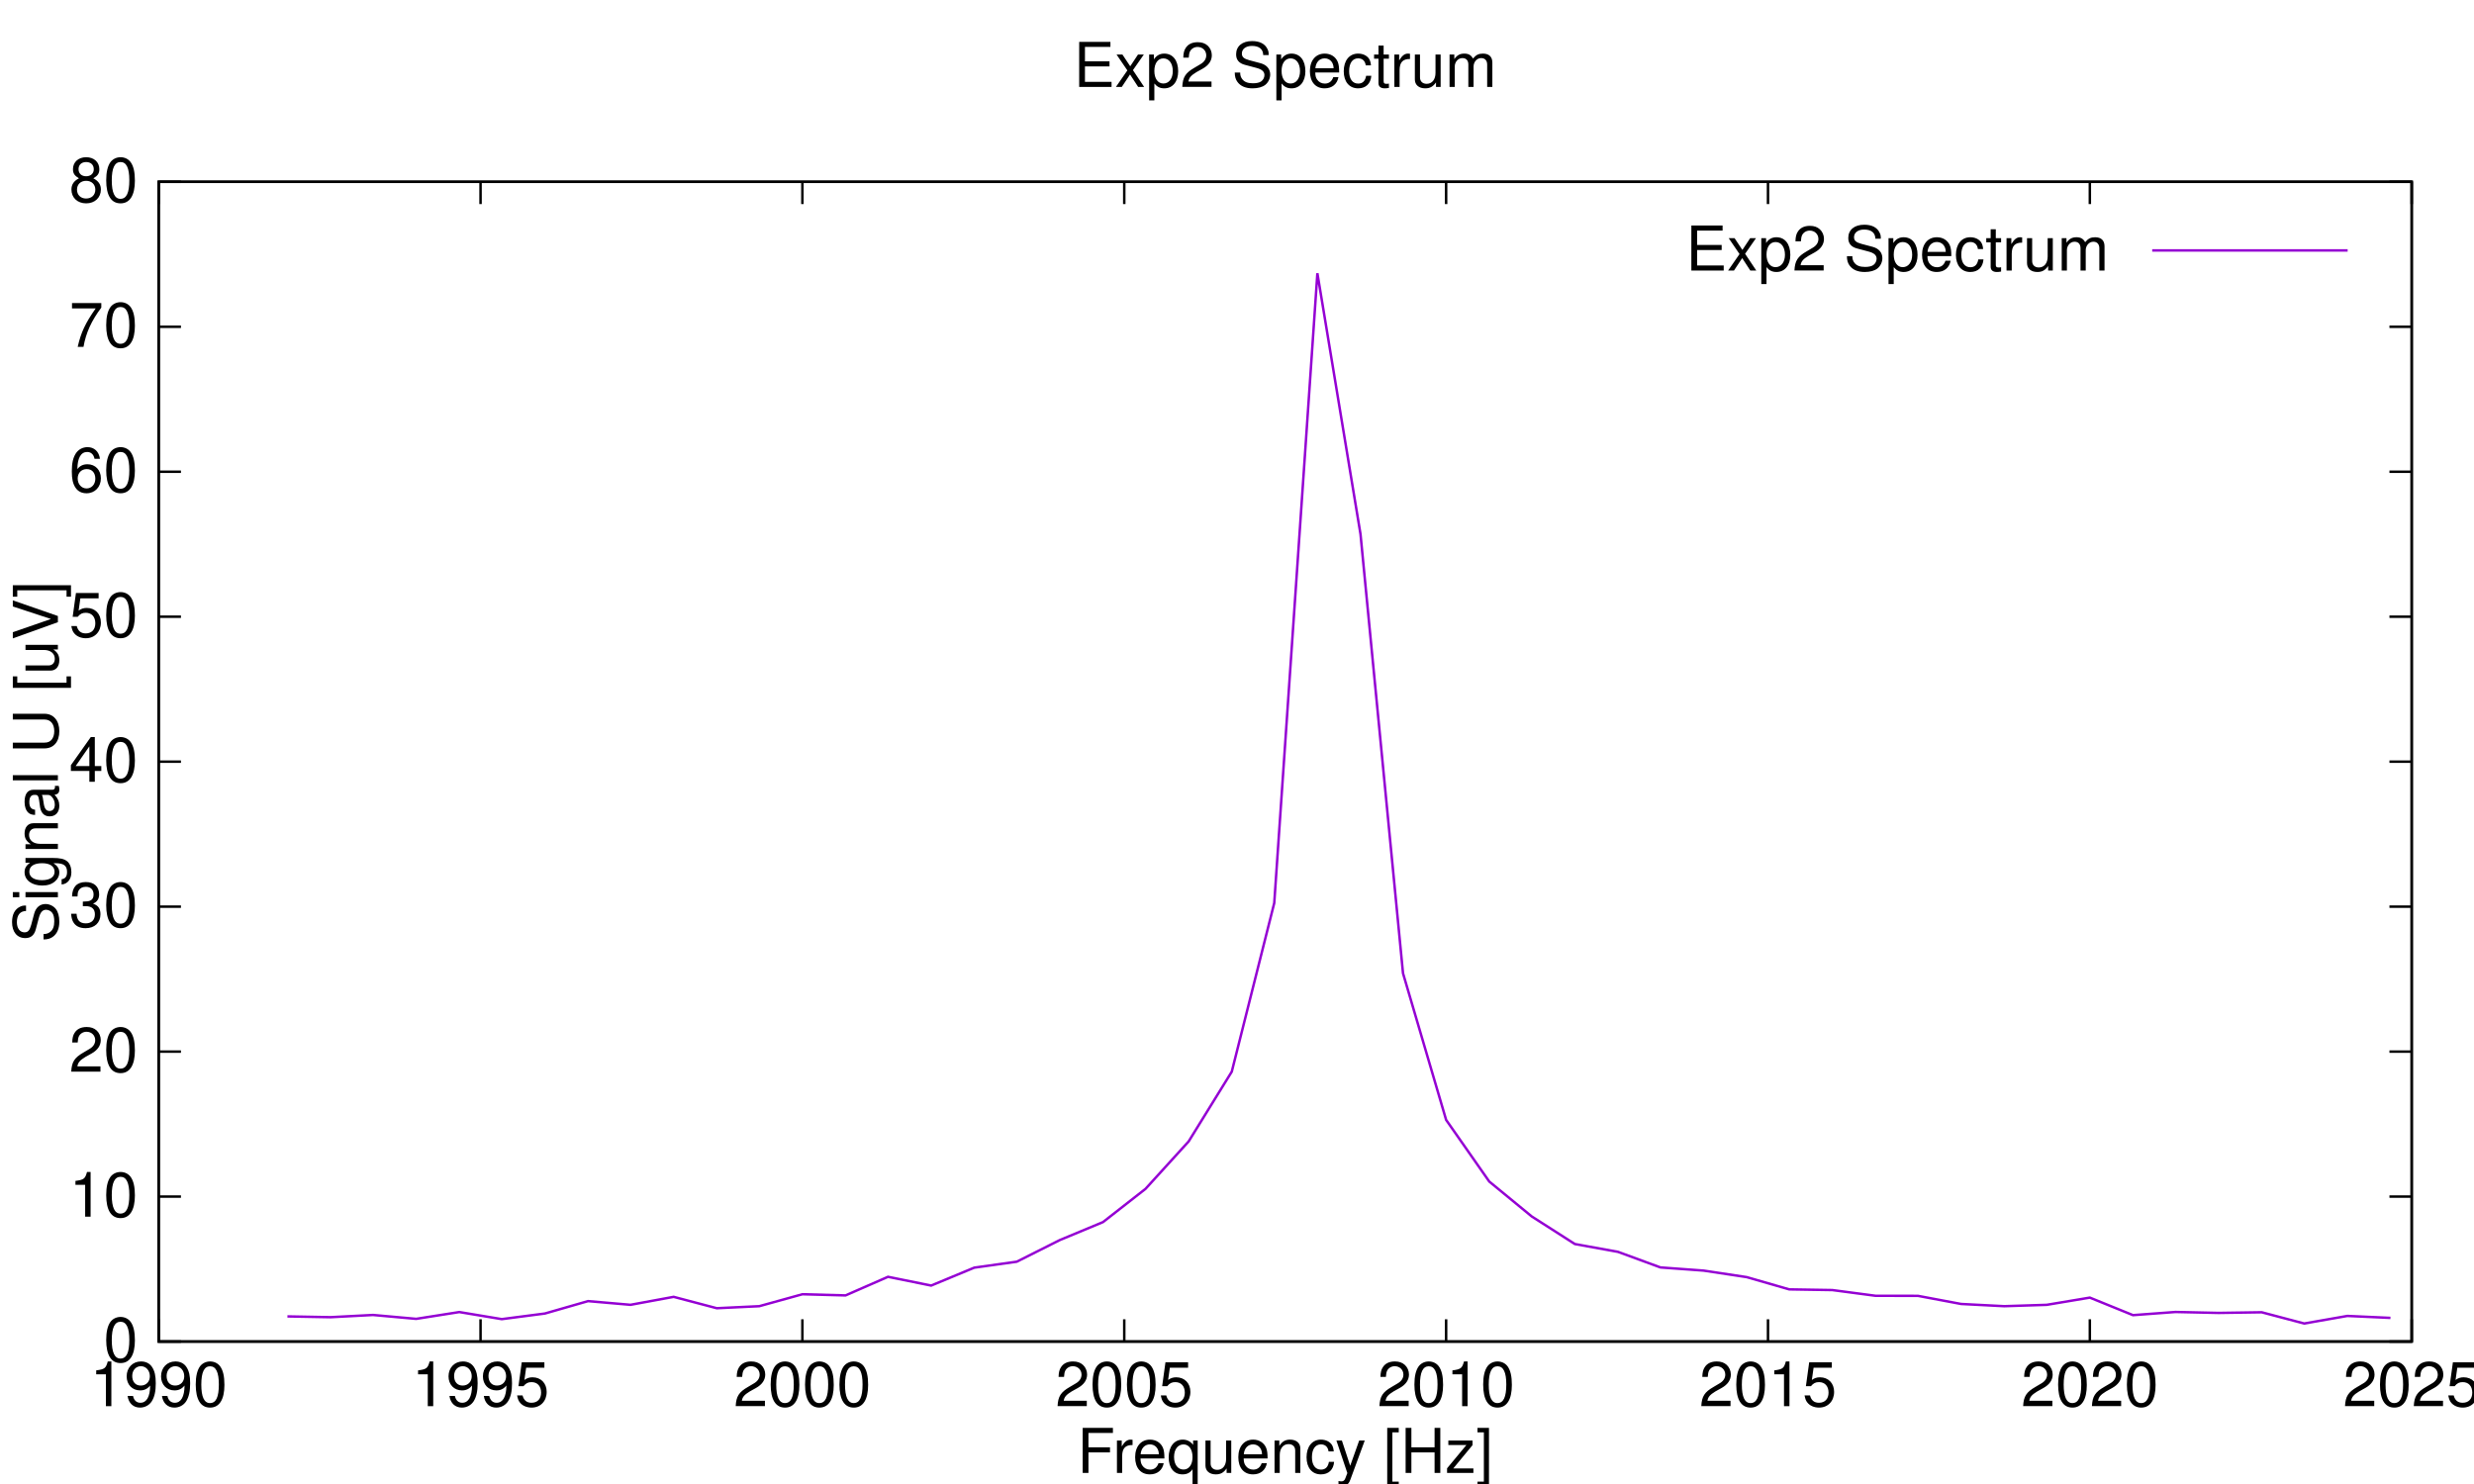
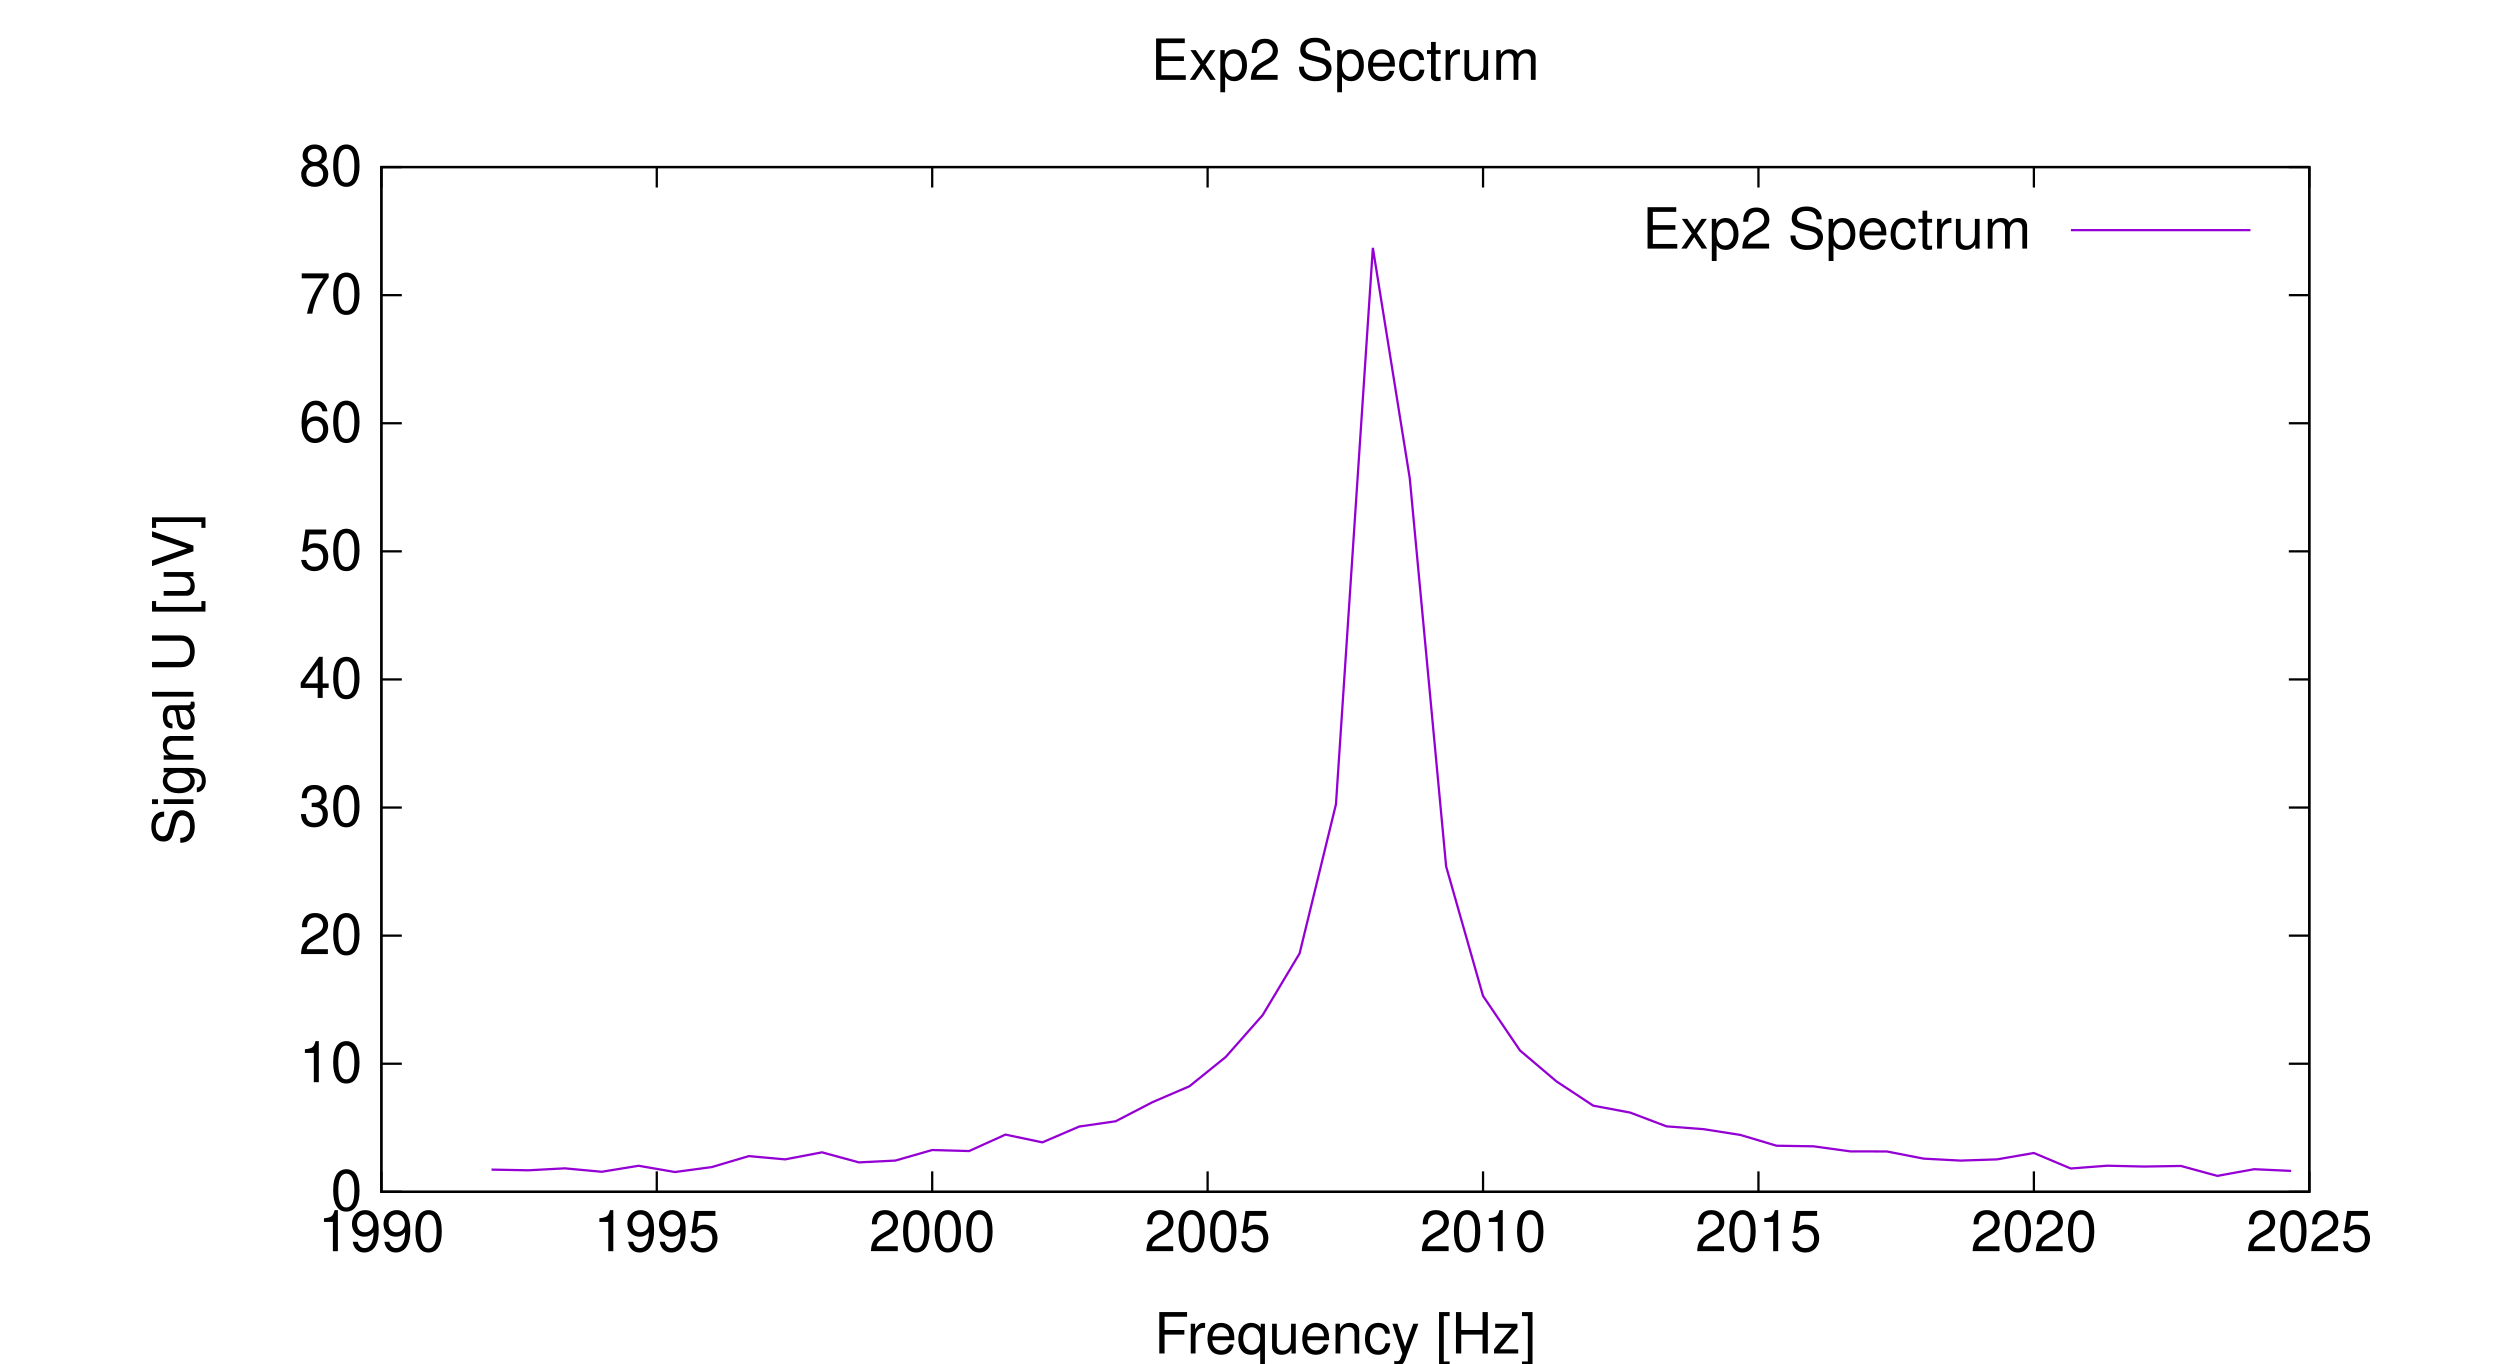
- <svg xmlns="http://www.w3.org/2000/svg" xmlns:xlink="http://www.w3.org/1999/xlink" width="1000" height="600" viewBox="0 0 1000 600">
+ <svg xmlns="http://www.w3.org/2000/svg" xmlns:xlink="http://www.w3.org/1999/xlink" width="1100" height="600" viewBox="0 0 1100 600">
  <g id="gnuplot_canvas">
-     <rect x="0" y="0" width="1000" height="600" fill="none" />
+     <rect x="0" y="0" width="1100" height="600" fill="none" />
    <defs>
      <circle id="gpDot" r="0.5" stroke-width="0.5" stroke="currentColor" />
      <path id="gpPt0" stroke-width="0.222" stroke="currentColor" d="M-1,0 h2 M0,-1 v2" />
      <path id="gpPt1" stroke-width="0.222" stroke="currentColor" d="M-1,-1 L1,1 M1,-1 L-1,1" />
      <path id="gpPt2" stroke-width="0.222" stroke="currentColor" d="M-1,0 L1,0 M0,-1 L0,1 M-1,-1 L1,1 M-1,1 L1,-1" />
      <rect id="gpPt3" stroke-width="0.222" stroke="currentColor" x="-1" y="-1" width="2" height="2" />
      <rect id="gpPt4" stroke-width="0.222" stroke="currentColor" fill="currentColor" x="-1" y="-1" width="2" height="2" />
      <circle id="gpPt5" stroke-width="0.222" stroke="currentColor" cx="0" cy="0" r="1" />
      <use xlink:href="#gpPt5" id="gpPt6" fill="currentColor" stroke="none" />
      <path id="gpPt7" stroke-width="0.222" stroke="currentColor" d="M0,-1.33 L-1.33,0.67 L1.33,0.67 z" />
      <use xlink:href="#gpPt7" id="gpPt8" fill="currentColor" stroke="none" />
      <use xlink:href="#gpPt7" id="gpPt9" stroke="currentColor" transform="rotate(180)" />
      <use xlink:href="#gpPt9" id="gpPt10" fill="currentColor" stroke="none" />
      <use xlink:href="#gpPt3" id="gpPt11" stroke="currentColor" transform="rotate(45)" />
      <use xlink:href="#gpPt11" id="gpPt12" fill="currentColor" stroke="none" />
      <path id="gpPt13" stroke-width="0.222" stroke="currentColor" d="M0,1.330 L1.265,0.411 L0.782,-1.067 L-0.782,-1.076 L-1.265,0.411 z" />
      <use xlink:href="#gpPt13" id="gpPt14" fill="currentColor" stroke="none" />
      <filter id="textbox" filterUnits="objectBoundingBox" x="0" y="0" height="1" width="1">
        <feFlood flood-color="white" flood-opacity="1" result="bgnd" />
        <feComposite in="SourceGraphic" in2="bgnd" operator="atop" />
      </filter>
      <filter id="greybox" filterUnits="objectBoundingBox" x="0" y="0" height="1" width="1">
        <feFlood flood-color="lightgrey" flood-opacity="1" result="grey" />
        <feComposite in="SourceGraphic" in2="grey" operator="atop" />
      </filter>
    </defs>
    <g fill="none" color="white" stroke="currentColor" stroke-width="1.00" stroke-linecap="butt" stroke-linejoin="miter">
</g>
    <g fill="none" color="black" stroke="currentColor" stroke-width="1.00" stroke-linecap="butt" stroke-linejoin="miter">
-       <path stroke="black" d="M64.14,542.40 L73.14,542.40 M974.82,542.40 L965.82,542.40  " />
-       <g transform="translate(55.75,550.53)" stroke="none" fill="black" font-family="Helvetica" font-size="25.00" text-anchor="end">
+       <path stroke="black" d="M167.80,524.40 L176.80,524.40 M1016.09,524.40 L1007.09,524.40  " />
+       <g transform="translate(159.41,532.53)" stroke="none" fill="black" font-family="Helvetica" font-size="25.00" text-anchor="end">
        <text>
          <tspan font-family="Helvetica"> 0</tspan>
        </text>
      </g>
    </g>
    <g fill="none" color="black" stroke="currentColor" stroke-width="1.00" stroke-linecap="butt" stroke-linejoin="miter">
-       <path stroke="black" d="M64.14,483.79 L73.14,483.79 M974.82,483.79 L965.82,483.79  " />
-       <g transform="translate(55.75,491.92)" stroke="none" fill="black" font-family="Helvetica" font-size="25.00" text-anchor="end">
+       <path stroke="black" d="M167.80,468.04 L176.80,468.04 M1016.09,468.04 L1007.09,468.04  " />
+       <g transform="translate(159.41,476.17)" stroke="none" fill="black" font-family="Helvetica" font-size="25.00" text-anchor="end">
        <text>
          <tspan font-family="Helvetica"> 10</tspan>
        </text>
      </g>
    </g>
    <g fill="none" color="black" stroke="currentColor" stroke-width="1.00" stroke-linecap="butt" stroke-linejoin="miter">
-       <path stroke="black" d="M64.14,425.18 L73.14,425.18 M974.82,425.18 L965.82,425.18  " />
-       <g transform="translate(55.75,433.31)" stroke="none" fill="black" font-family="Helvetica" font-size="25.00" text-anchor="end">
+       <path stroke="black" d="M167.80,411.68 L176.80,411.68 M1016.09,411.68 L1007.09,411.68  " />
+       <g transform="translate(159.41,419.81)" stroke="none" fill="black" font-family="Helvetica" font-size="25.00" text-anchor="end">
        <text>
          <tspan font-family="Helvetica"> 20</tspan>
        </text>
      </g>
    </g>
    <g fill="none" color="black" stroke="currentColor" stroke-width="1.00" stroke-linecap="butt" stroke-linejoin="miter">
-       <path stroke="black" d="M64.14,366.57 L73.14,366.57 M974.82,366.57 L965.82,366.57  " />
-       <g transform="translate(55.75,374.70)" stroke="none" fill="black" font-family="Helvetica" font-size="25.00" text-anchor="end">
+       <path stroke="black" d="M167.80,355.32 L176.80,355.32 M1016.09,355.32 L1007.09,355.32  " />
+       <g transform="translate(159.41,363.45)" stroke="none" fill="black" font-family="Helvetica" font-size="25.00" text-anchor="end">
        <text>
          <tspan font-family="Helvetica"> 30</tspan>
        </text>
      </g>
    </g>
    <g fill="none" color="black" stroke="currentColor" stroke-width="1.00" stroke-linecap="butt" stroke-linejoin="miter">
-       <path stroke="black" d="M64.14,307.95 L73.14,307.95 M974.82,307.95 L965.82,307.95  " />
-       <g transform="translate(55.75,316.08)" stroke="none" fill="black" font-family="Helvetica" font-size="25.00" text-anchor="end">
+       <path stroke="black" d="M167.80,298.95 L176.80,298.95 M1016.09,298.95 L1007.09,298.95  " />
+       <g transform="translate(159.41,307.08)" stroke="none" fill="black" font-family="Helvetica" font-size="25.00" text-anchor="end">
        <text>
          <tspan font-family="Helvetica"> 40</tspan>
        </text>
      </g>
    </g>
    <g fill="none" color="black" stroke="currentColor" stroke-width="1.00" stroke-linecap="butt" stroke-linejoin="miter">
-       <path stroke="black" d="M64.14,249.34 L73.14,249.34 M974.82,249.34 L965.82,249.34  " />
-       <g transform="translate(55.75,257.47)" stroke="none" fill="black" font-family="Helvetica" font-size="25.00" text-anchor="end">
+       <path stroke="black" d="M167.80,242.59 L176.80,242.59 M1016.09,242.59 L1007.09,242.59  " />
+       <g transform="translate(159.41,250.72)" stroke="none" fill="black" font-family="Helvetica" font-size="25.00" text-anchor="end">
        <text>
          <tspan font-family="Helvetica"> 50</tspan>
        </text>
      </g>
    </g>
    <g fill="none" color="black" stroke="currentColor" stroke-width="1.00" stroke-linecap="butt" stroke-linejoin="miter">
-       <path stroke="black" d="M64.14,190.73 L73.14,190.73 M974.82,190.73 L965.82,190.73  " />
-       <g transform="translate(55.75,198.86)" stroke="none" fill="black" font-family="Helvetica" font-size="25.00" text-anchor="end">
+       <path stroke="black" d="M167.80,186.23 L176.80,186.23 M1016.09,186.23 L1007.09,186.23  " />
+       <g transform="translate(159.41,194.36)" stroke="none" fill="black" font-family="Helvetica" font-size="25.00" text-anchor="end">
        <text>
          <tspan font-family="Helvetica"> 60</tspan>
        </text>
      </g>
    </g>
    <g fill="none" color="black" stroke="currentColor" stroke-width="1.00" stroke-linecap="butt" stroke-linejoin="miter">
-       <path stroke="black" d="M64.14,132.12 L73.14,132.12 M974.82,132.12 L965.82,132.12  " />
-       <g transform="translate(55.75,140.25)" stroke="none" fill="black" font-family="Helvetica" font-size="25.00" text-anchor="end">
+       <path stroke="black" d="M167.80,129.87 L176.80,129.87 M1016.09,129.87 L1007.09,129.87  " />
+       <g transform="translate(159.41,138.00)" stroke="none" fill="black" font-family="Helvetica" font-size="25.00" text-anchor="end">
        <text>
          <tspan font-family="Helvetica"> 70</tspan>
        </text>
      </g>
    </g>
    <g fill="none" color="black" stroke="currentColor" stroke-width="1.00" stroke-linecap="butt" stroke-linejoin="miter">
-       <path stroke="black" d="M64.14,73.51 L73.14,73.51 M974.82,73.51 L965.82,73.51  " />
-       <g transform="translate(55.75,81.64)" stroke="none" fill="black" font-family="Helvetica" font-size="25.00" text-anchor="end">
+       <path stroke="black" d="M167.80,73.51 L176.80,73.51 M1016.09,73.51 L1007.09,73.51  " />
+       <g transform="translate(159.41,81.64)" stroke="none" fill="black" font-family="Helvetica" font-size="25.00" text-anchor="end">
        <text>
          <tspan font-family="Helvetica"> 80</tspan>
        </text>
      </g>
    </g>
    <g fill="none" color="black" stroke="currentColor" stroke-width="1.00" stroke-linecap="butt" stroke-linejoin="miter">
-       <path stroke="black" d="M64.14,542.40 L64.14,533.40 M64.14,73.51 L64.14,82.51  " />
-       <g transform="translate(64.14,568.53)" stroke="none" fill="black" font-family="Helvetica" font-size="25.00" text-anchor="middle">
+       <path stroke="black" d="M167.80,524.40 L167.80,515.40 M167.80,73.51 L167.80,82.51  " />
+       <g transform="translate(167.80,550.53)" stroke="none" fill="black" font-family="Helvetica" font-size="25.00" text-anchor="middle">
        <text>
          <tspan font-family="Helvetica"> 1990</tspan>
        </text>
      </g>
    </g>
    <g fill="none" color="black" stroke="currentColor" stroke-width="1.00" stroke-linecap="butt" stroke-linejoin="miter">
-       <path stroke="black" d="M194.24,542.40 L194.24,533.40 M194.24,73.51 L194.24,82.51  " />
-       <g transform="translate(194.24,568.53)" stroke="none" fill="black" font-family="Helvetica" font-size="25.00" text-anchor="middle">
+       <path stroke="black" d="M288.98,524.40 L288.98,515.40 M288.98,73.51 L288.98,82.51  " />
+       <g transform="translate(288.98,550.53)" stroke="none" fill="black" font-family="Helvetica" font-size="25.00" text-anchor="middle">
        <text>
          <tspan font-family="Helvetica"> 1995</tspan>
        </text>
      </g>
    </g>
    <g fill="none" color="black" stroke="currentColor" stroke-width="1.00" stroke-linecap="butt" stroke-linejoin="miter">
-       <path stroke="black" d="M324.33,542.40 L324.33,533.40 M324.33,73.51 L324.33,82.51  " />
-       <g transform="translate(324.33,568.53)" stroke="none" fill="black" font-family="Helvetica" font-size="25.00" text-anchor="middle">
+       <path stroke="black" d="M410.17,524.40 L410.17,515.40 M410.17,73.51 L410.17,82.51  " />
+       <g transform="translate(410.17,550.53)" stroke="none" fill="black" font-family="Helvetica" font-size="25.00" text-anchor="middle">
        <text>
          <tspan font-family="Helvetica"> 2000</tspan>
        </text>
      </g>
    </g>
    <g fill="none" color="black" stroke="currentColor" stroke-width="1.00" stroke-linecap="butt" stroke-linejoin="miter">
-       <path stroke="black" d="M454.43,542.40 L454.43,533.40 M454.43,73.51 L454.43,82.51  " />
-       <g transform="translate(454.43,568.53)" stroke="none" fill="black" font-family="Helvetica" font-size="25.00" text-anchor="middle">
+       <path stroke="black" d="M531.35,524.40 L531.35,515.40 M531.35,73.51 L531.35,82.51  " />
+       <g transform="translate(531.35,550.53)" stroke="none" fill="black" font-family="Helvetica" font-size="25.00" text-anchor="middle">
        <text>
          <tspan font-family="Helvetica"> 2005</tspan>
        </text>
      </g>
    </g>
    <g fill="none" color="black" stroke="currentColor" stroke-width="1.00" stroke-linecap="butt" stroke-linejoin="miter">
-       <path stroke="black" d="M584.53,542.40 L584.53,533.40 M584.53,73.51 L584.53,82.51  " />
-       <g transform="translate(584.53,568.53)" stroke="none" fill="black" font-family="Helvetica" font-size="25.00" text-anchor="middle">
+       <path stroke="black" d="M652.54,524.40 L652.54,515.40 M652.54,73.51 L652.54,82.51  " />
+       <g transform="translate(652.54,550.53)" stroke="none" fill="black" font-family="Helvetica" font-size="25.00" text-anchor="middle">
        <text>
          <tspan font-family="Helvetica"> 2010</tspan>
        </text>
      </g>
    </g>
    <g fill="none" color="black" stroke="currentColor" stroke-width="1.00" stroke-linecap="butt" stroke-linejoin="miter">
-       <path stroke="black" d="M714.63,542.40 L714.63,533.40 M714.63,73.51 L714.63,82.51  " />
-       <g transform="translate(714.63,568.53)" stroke="none" fill="black" font-family="Helvetica" font-size="25.00" text-anchor="middle">
+       <path stroke="black" d="M773.72,524.40 L773.72,515.40 M773.72,73.51 L773.72,82.51  " />
+       <g transform="translate(773.72,550.53)" stroke="none" fill="black" font-family="Helvetica" font-size="25.00" text-anchor="middle">
        <text>
          <tspan font-family="Helvetica"> 2015</tspan>
        </text>
      </g>
    </g>
    <g fill="none" color="black" stroke="currentColor" stroke-width="1.00" stroke-linecap="butt" stroke-linejoin="miter">
-       <path stroke="black" d="M844.72,542.40 L844.72,533.40 M844.72,73.51 L844.72,82.51  " />
-       <g transform="translate(844.72,568.53)" stroke="none" fill="black" font-family="Helvetica" font-size="25.00" text-anchor="middle">
+       <path stroke="black" d="M894.91,524.40 L894.91,515.40 M894.91,73.51 L894.91,82.51  " />
+       <g transform="translate(894.91,550.53)" stroke="none" fill="black" font-family="Helvetica" font-size="25.00" text-anchor="middle">
        <text>
          <tspan font-family="Helvetica"> 2020</tspan>
        </text>
      </g>
    </g>
    <g fill="none" color="black" stroke="currentColor" stroke-width="1.00" stroke-linecap="butt" stroke-linejoin="miter">
-       <path stroke="black" d="M974.82,542.40 L974.82,533.40 M974.82,73.51 L974.82,82.51  " />
-       <g transform="translate(974.82,568.53)" stroke="none" fill="black" font-family="Helvetica" font-size="25.00" text-anchor="middle">
+       <path stroke="black" d="M1016.09,524.40 L1016.09,515.40 M1016.09,73.51 L1016.09,82.51  " />
+       <g transform="translate(1016.09,550.53)" stroke="none" fill="black" font-family="Helvetica" font-size="25.00" text-anchor="middle">
        <text>
          <tspan font-family="Helvetica"> 2025</tspan>
        </text>
      </g>
    </g>
    <g fill="none" color="black" stroke="currentColor" stroke-width="1.00" stroke-linecap="butt" stroke-linejoin="miter">
</g>
    <g fill="none" color="black" stroke="currentColor" stroke-width="1.00" stroke-linecap="butt" stroke-linejoin="miter">
-       <path stroke="black" d="M64.14,73.51 L64.14,542.40 L974.82,542.40 L974.82,73.51 L64.14,73.51 Z  " />
-     </g>
-     <g fill="none" color="black" stroke="currentColor" stroke-width="1.00" stroke-linecap="butt" stroke-linejoin="miter">
-       <g transform="translate(23.40,307.96) rotate(270)" stroke="none" fill="black" font-family="Helvetica" font-size="25.00" text-anchor="middle">
+       <path stroke="black" d="M167.80,73.51 L167.80,524.40 L1016.09,524.40 L1016.09,73.51 L167.80,73.51 Z  " />
+     </g>
+     <g fill="none" color="black" stroke="currentColor" stroke-width="1.00" stroke-linecap="butt" stroke-linejoin="miter">
+       <g transform="translate(85.11,298.96) rotate(270)" stroke="none" fill="black" font-family="Helvetica" font-size="25.00" text-anchor="middle">
        <text>
          <tspan font-family="Helvetica">Signal U [uV]</tspan>
        </text>
      </g>
    </g>
    <g fill="none" color="black" stroke="currentColor" stroke-width="1.00" stroke-linecap="butt" stroke-linejoin="miter">
-       <g transform="translate(519.48,595.53)" stroke="none" fill="black" font-family="Helvetica" font-size="25.00" text-anchor="middle">
+       <g transform="translate(591.94,595.53)" stroke="none" fill="black" font-family="Helvetica" font-size="25.00" text-anchor="middle">
        <text>
          <tspan font-family="Helvetica">Frequency [Hz]</tspan>
        </text>
      </g>
    </g>
    <g fill="none" color="black" stroke="currentColor" stroke-width="1.00" stroke-linecap="butt" stroke-linejoin="miter">
</g>
    <g id="gnuplot_plot_1">
      <g fill="none" color="black" stroke="currentColor" stroke-width="1.00" stroke-linecap="butt" stroke-linejoin="miter">
-         <g transform="translate(852.43,109.39)" stroke="none" fill="black" font-family="Helvetica" font-size="25.00" text-anchor="end">
+         <g transform="translate(893.70,109.39)" stroke="none" fill="black" font-family="Helvetica" font-size="25.00" text-anchor="end">
          <text>
            <tspan font-family="Helvetica">Exp2 Spectrum</tspan>
          </text>
        </g>
      </g>
      <g fill="none" color="black" stroke="currentColor" stroke-width="1.00" stroke-linecap="butt" stroke-linejoin="miter">
-         <path stroke="rgb(148,   0, 211)" d="M869.93,101.26 L948.93,101.26 M116.18,532.24 L133.61,532.56 L150.78,531.66 L168.22,533.23 L185.65,530.48 L202.82,533.34   L220.26,531.07 L237.69,526.06 L254.86,527.55 L272.30,524.33 L289.73,528.93 L306.90,528.11 L324.33,523.28 L341.77,523.75   L358.94,516.23 L376.37,519.77 L393.81,512.53 L410.98,510.12 L428.41,501.36 L445.85,494.10 L463.02,480.67 L480.45,461.50   L497.88,433.30 L515.06,365.09 L532.49,110.48 L549.92,215.95 L567.10,393.50 L584.53,452.79 L601.96,477.71 L619.13,491.82   L636.57,502.98 L654.00,506.14 L671.17,512.44 L688.61,513.72 L706.04,516.36 L723.21,521.31 L740.65,521.59 L758.08,523.90   L775.25,523.93 L792.68,527.21 L810.12,528.11 L827.29,527.56 L844.72,524.64 L862.16,531.73 L879.33,530.45 L896.76,530.83   L914.19,530.57 L931.37,535.11 L948.80,532.05 L966.23,532.84  " />
+         <path stroke="rgb(148,   0, 211)" d="M911.20,101.26 L990.20,101.26 M216.27,514.63 L232.51,514.93 L248.51,514.07 L264.75,515.58 L280.99,512.94 L296.98,515.69   L313.22,513.51 L329.46,508.69 L345.46,510.12 L361.69,507.03 L377.93,511.45 L393.93,510.66 L410.17,506.01 L426.41,506.46   L442.40,499.23 L458.64,502.64 L474.88,495.68 L490.88,493.36 L507.12,484.94 L523.35,477.96 L539.35,465.04 L555.59,446.61   L571.83,419.49 L587.82,353.89 L604.06,109.06 L620.30,210.48 L636.30,381.22 L652.54,438.23 L668.78,462.19 L684.77,475.76   L701.01,486.49 L717.25,489.53 L733.25,495.59 L749.48,496.82 L765.72,499.36 L781.72,504.12 L797.96,504.38 L814.20,506.61   L830.19,506.64 L846.43,509.80 L862.67,510.66 L878.67,510.13 L894.91,507.32 L911.14,514.14 L927.14,512.91 L943.38,513.28   L959.62,513.02 L975.61,517.39 L991.85,514.45 L1008.09,515.20  " />
      </g>
    </g>
    <g fill="none" color="white" stroke="rgb(148,   0, 211)" stroke-width="2.00" stroke-linecap="butt" stroke-linejoin="miter">
</g>
    <g fill="none" color="black" stroke="currentColor" stroke-width="2.00" stroke-linecap="butt" stroke-linejoin="miter">
</g>
    <g fill="none" color="black" stroke="black" stroke-width="1.00" stroke-linecap="butt" stroke-linejoin="miter">
</g>
    <g fill="none" color="black" stroke="currentColor" stroke-width="1.00" stroke-linecap="butt" stroke-linejoin="miter">
-       <path stroke="black" d="M64.14,73.51 L64.14,542.40 L974.82,542.40 L974.82,73.51 L64.14,73.51 Z  " />
-     </g>
-     <g fill="none" color="black" stroke="currentColor" stroke-width="1.00" stroke-linecap="butt" stroke-linejoin="miter">
-       <g transform="translate(519.48,35.14)" stroke="none" fill="black" font-family="Helvetica" font-size="25.00" text-anchor="middle">
+       <path stroke="black" d="M167.80,73.51 L167.80,524.40 L1016.09,524.40 L1016.09,73.51 L167.80,73.51 Z  " />
+     </g>
+     <g fill="none" color="black" stroke="currentColor" stroke-width="1.00" stroke-linecap="butt" stroke-linejoin="miter">
+       <g transform="translate(591.94,35.14)" stroke="none" fill="black" font-family="Helvetica" font-size="25.00" text-anchor="middle">
        <text>
          <tspan font-family="Helvetica">Exp2 Spectrum</tspan>
        </text>
      </g>
    </g>
    <g fill="none" color="black" stroke="currentColor" stroke-width="1.00" stroke-linecap="butt" stroke-linejoin="miter">
</g>
  </g>
</svg>
